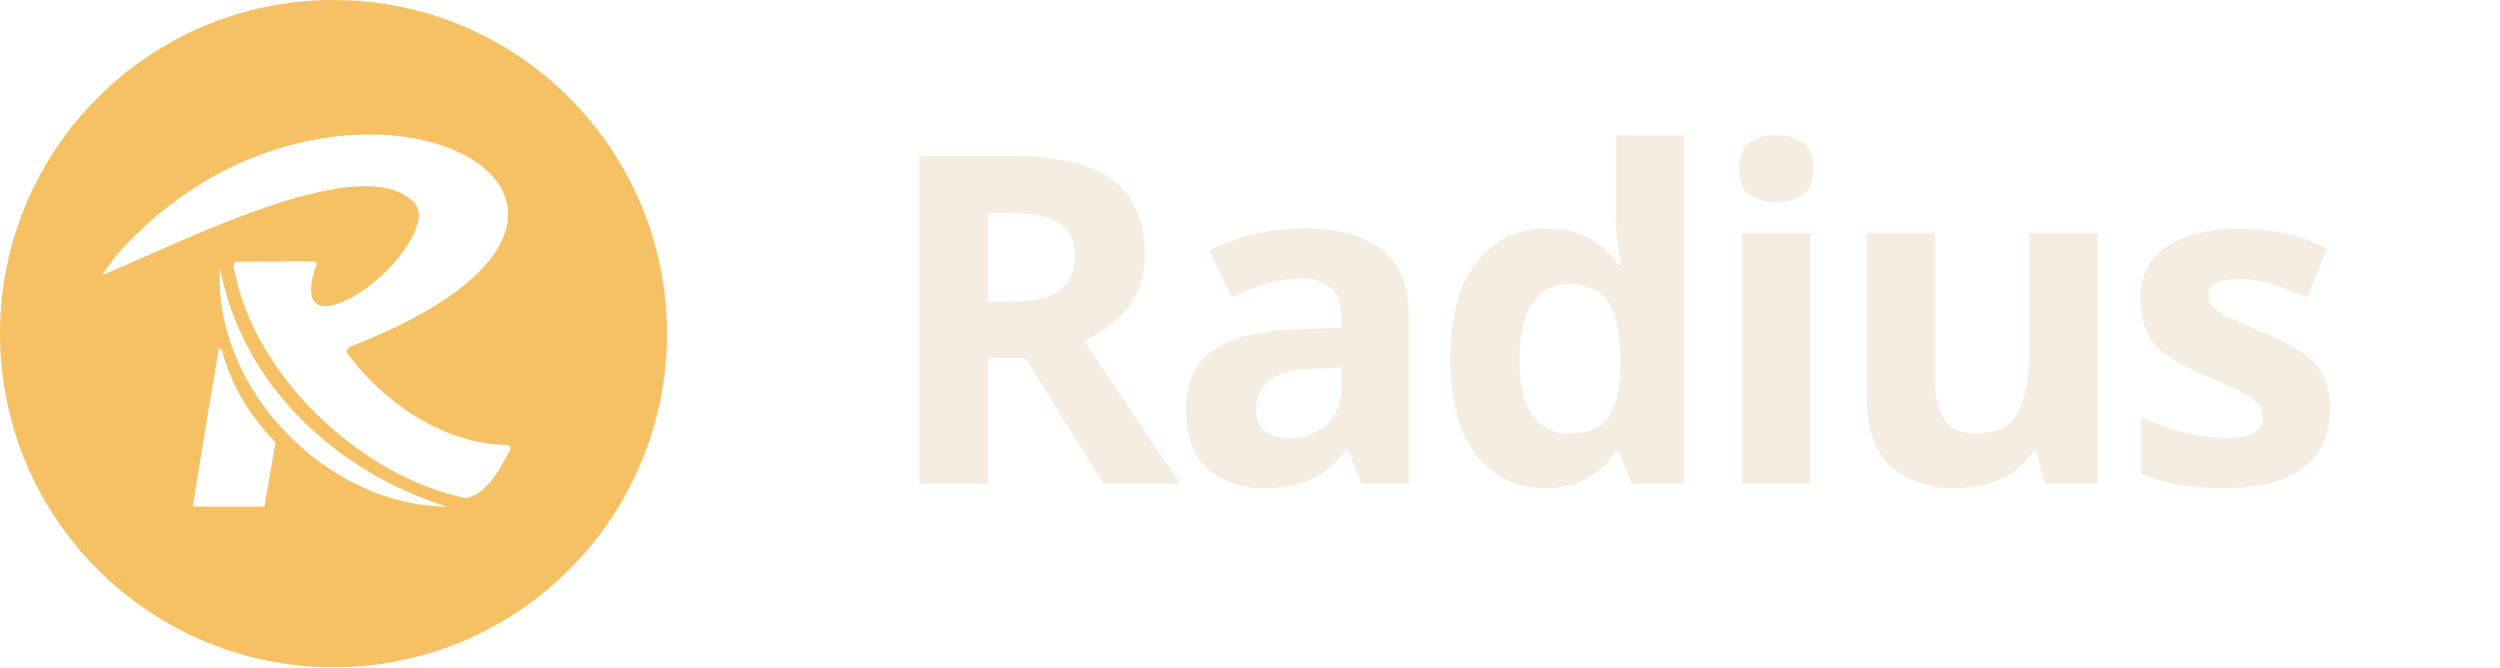
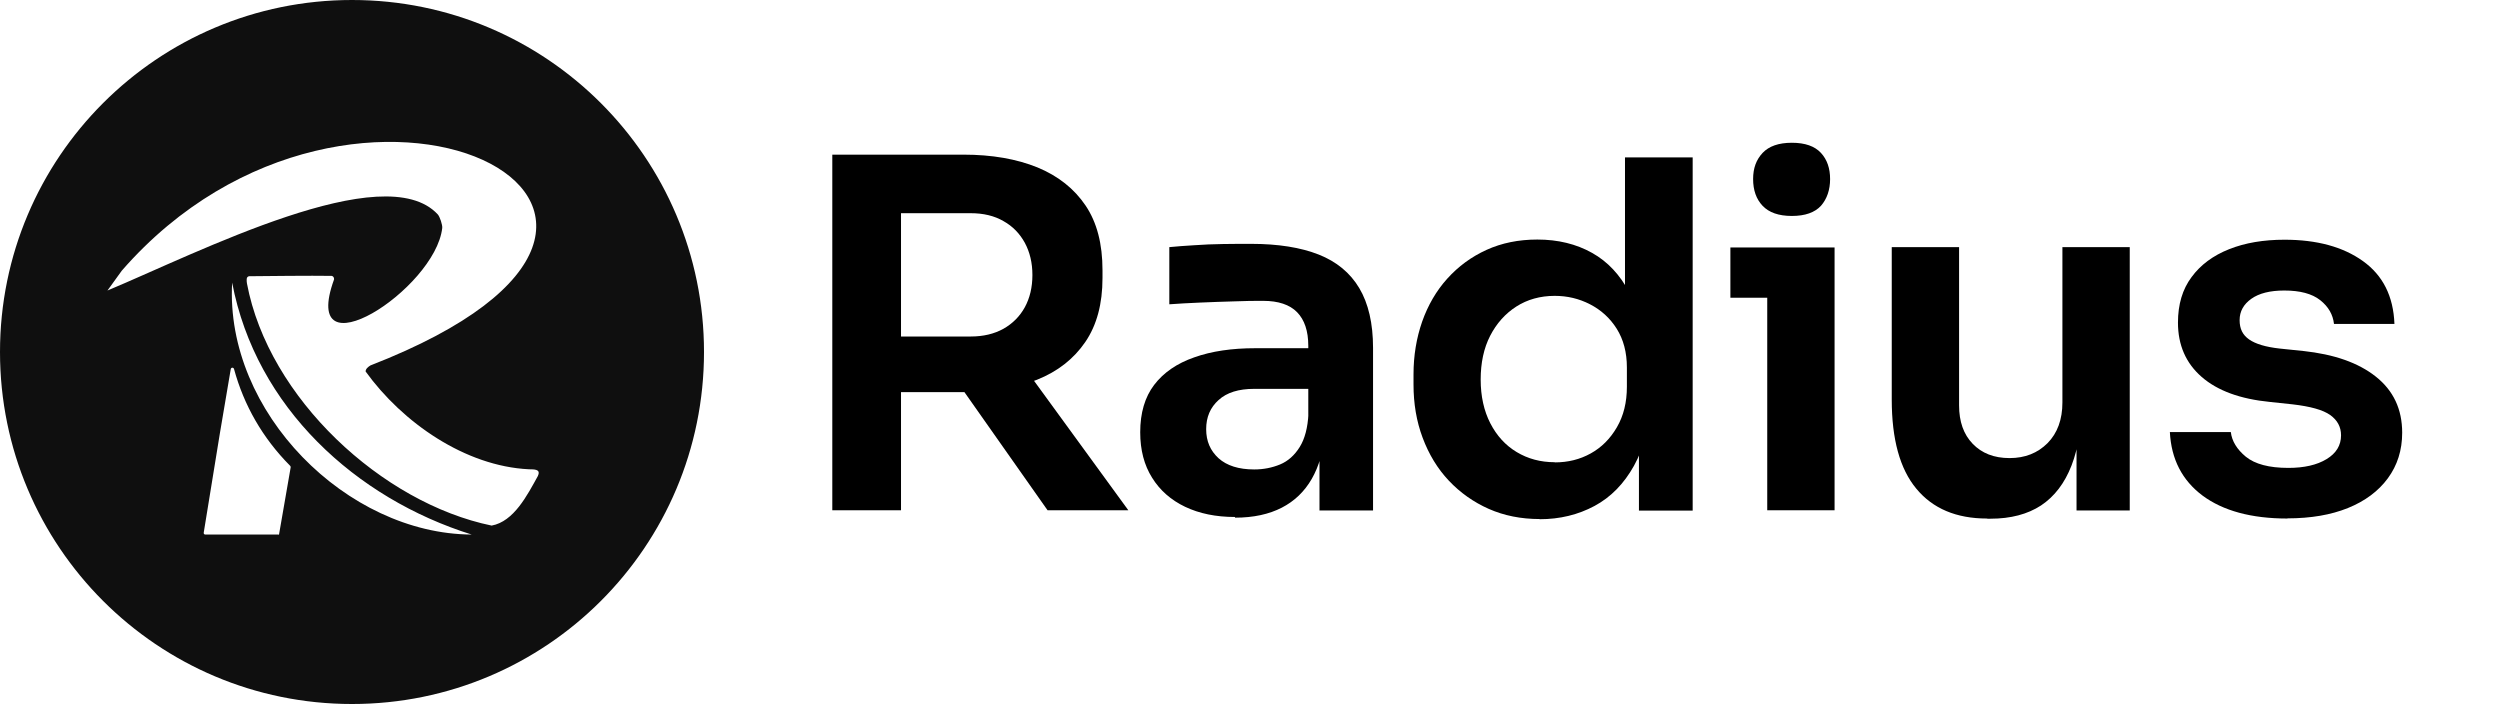
- <svg xmlns="http://www.w3.org/2000/svg" id="Layer_1" data-name="Layer 1" viewBox="0 0 153.17 40.87">
+ <svg xmlns="http://www.w3.org/2000/svg" id="Layer_1" version="1.1" viewBox="0 0 145.17 40.87">
  <defs>
    <style>
-       .cls-1 {
-         font-family: Sora-Bold, Sora;
-         font-size: 28.1px;
-         font-variation-settings: 'wght' 700;
-         font-weight: 700;
-         letter-spacing: -.03em;
-         fill: #F5EDE1;
+       .st0 {
+         isolation: isolate;
      }

-       .cls-2 {
-         fill: #F6C165;
+       .st1 {
+         fill: #0f0f0f;
      }
    </style>
  </defs>
-   <path class="cls-2" d="M20.44,0C9.15,0,0,9.15,0,20.44s9.15,20.44,20.44,20.44,20.44-9.15,20.44-20.44S31.72,0,20.44,0ZM16.18,31.04h-4.26c-.06,0-.1-.05-.09-.11l.94-5.78.63-3.72c.02-.1.16-.11.19,0,.57,2.09,1.65,4,3.26,5.62.02.02.03.05.03.08l-.68,3.92h0ZM13.48,16.41c1.38,7.26,7.2,12.53,13.91,14.63-7.24-.03-14.33-7.1-13.91-14.63ZM31.25,27.61c-.64,1.16-1.41,2.67-2.7,2.91-6.36-1.31-12.96-7.4-14.21-14.06-.02-.16-.06-.4.13-.42,1-.01,3.58-.04,4.79-.02.1.02.14.1.14.2-2.05,5.65,5.87.6,6.28-2.98.02-.18-.14-.66-.26-.79-3.09-3.34-13.91,2.22-19.18,4.42l.83-1.15c13.52-15.52,37.55-3.48,14.44,5.5-.13.08-.28.2-.28.35,2.15,2.98,5.79,5.5,9.48,5.68.27.01.71-.03.53.37Z" />
-   <text class="cls-1" transform="translate(53.8 29.63)">
-     <tspan x="0" y="0">Radius</tspan>
-   </text>
+   <path class="st1" d="M20.44,0C9.15,0,0,9.15,0,20.44s9.15,20.44,20.44,20.44,20.44-9.15,20.44-20.44S31.72,0,20.44,0ZM16.18,31.04h-4.26c-.06,0-.1-.05-.09-.11l.94-5.78.63-3.72c.02-.1.16-.11.19,0,.57,2.09,1.65,4,3.26,5.62.02.02.03.05.03.08l-.68,3.92h-.02ZM13.48,16.41c1.38,7.26,7.2,12.53,13.91,14.63-7.24-.03-14.33-7.1-13.91-14.63ZM31.25,27.61c-.64,1.16-1.41,2.67-2.7,2.91-6.36-1.31-12.96-7.4-14.21-14.06-.02-.16-.06-.4.13-.42,1-.01,3.58-.04,4.79-.02.1.02.14.1.14.2-2.05,5.65,5.87.6,6.28-2.98.02-.18-.14-.66-.26-.79-3.09-3.34-13.91,2.22-19.18,4.42l.83-1.15c13.52-15.52,37.55-3.48,14.44,5.5-.13.08-.28.2-.28.35,2.15,2.98,5.79,5.5,9.48,5.68.27.01.71-.03.53.37h.01Z" />
+   <g class="st0">
+     <g class="st0">
+       <path d="M48.33,29.63V8.98h3.99v20.65h-3.99ZM51.14,22.77v-3.23h5.23c.73,0,1.36-.15,1.9-.45.53-.3.95-.72,1.24-1.25.29-.53.44-1.16.44-1.87s-.15-1.33-.44-1.87c-.29-.53-.7-.96-1.24-1.26-.53-.31-1.17-.46-1.9-.46h-5.23v-3.4h4.81c1.65,0,3.08.25,4.29.74,1.21.5,2.14,1.24,2.8,2.22.66.98.98,2.23.98,3.75v.45c0,1.5-.33,2.74-1,3.72-.67.98-1.6,1.71-2.8,2.19-1.2.48-2.62.72-4.27.72h-4.81ZM60.83,29.63l-6.27-8.91h4.47l6.49,8.91h-4.69Z" />
+       <path d="M71.71,30.02c-1.11,0-2.07-.2-2.89-.59-.82-.39-1.47-.96-1.92-1.69-.46-.73-.69-1.61-.69-2.64,0-1.12.27-2.04.81-2.75.54-.71,1.32-1.25,2.33-1.6,1.01-.36,2.19-.53,3.54-.53h3.51v2.36h-3.57c-.9,0-1.59.21-2.07.65-.48.43-.72.99-.72,1.69s.24,1.25.72,1.69c.48.43,1.17.65,2.07.65.54,0,1.04-.1,1.5-.29s.84-.53,1.14-1.01c.3-.48.47-1.13.51-1.95l.96,1.1c-.09,1.07-.35,1.97-.77,2.7-.42.73-1,1.29-1.74,1.67-.74.38-1.64.58-2.71.58ZM76.62,29.63v-4.52h-.65v-5.03c0-.86-.22-1.51-.65-1.95-.43-.44-1.09-.66-1.97-.66-.47,0-1.03,0-1.69.03-.66.02-1.32.04-1.98.07-.67.03-1.26.06-1.78.1v-3.32c.43-.04.91-.08,1.45-.11.53-.04,1.09-.06,1.67-.07s1.12-.01,1.63-.01c1.57,0,2.88.21,3.92.62,1.04.41,1.83,1.06,2.36,1.95.53.89.8,2.05.8,3.47v9.44h-3.12Z" />
+       <path d="M89.41,30.14c-1.09,0-2.08-.2-2.96-.59s-1.66-.94-2.32-1.64c-.66-.7-1.16-1.53-1.52-2.49s-.53-1.99-.53-3.09v-.59c0-1.09.17-2.11.5-3.06.34-.96.82-1.79,1.46-2.5.64-.71,1.4-1.27,2.28-1.67.88-.4,1.86-.6,2.95-.6,1.2,0,2.26.26,3.17.77.92.51,1.64,1.29,2.18,2.32.53,1.03.83,2.32.89,3.88l-1.15-1.32v-10.42h3.93v20.51h-3.12v-6.46h.67c-.06,1.54-.38,2.82-.96,3.86-.58,1.04-1.34,1.82-2.29,2.33-.95.51-2.01.77-3.19.77ZM90.28,26.85c.77,0,1.46-.17,2.09-.52s1.13-.85,1.52-1.52.58-1.45.58-2.35v-1.12c0-.88-.2-1.63-.59-2.25s-.91-1.09-1.55-1.42c-.64-.33-1.32-.49-2.05-.49-.84,0-1.59.21-2.23.62s-1.15.98-1.52,1.7c-.37.72-.55,1.57-.55,2.54s.19,1.82.56,2.54c.37.72.88,1.28,1.53,1.67s1.38.59,2.21.59Z" />
+       <path d="M100.48,17.29v-2.92h6.04v2.92h-6.04ZM104.05,12.54c-.77,0-1.33-.2-1.7-.59s-.55-.91-.55-1.55.18-1.12.55-1.52c.37-.39.93-.59,1.7-.59s1.33.2,1.69.59c.36.39.53.9.53,1.52s-.18,1.15-.53,1.55c-.36.39-.92.59-1.69.59ZM102.62,29.63v-15.26h3.91v15.26h-3.91Z" />
+       <path d="M115.38,30.11c-1.78,0-3.15-.58-4.1-1.73-.96-1.15-1.43-2.88-1.43-5.18v-8.85h3.91v9.19c0,.94.26,1.68.79,2.23s1.24.83,2.14.83,1.63-.29,2.21-.87c.57-.58.86-1.37.86-2.36v-9.02h3.91v15.29h-3.09v-6.49h.31c0,1.56-.2,2.85-.6,3.88-.4,1.03-.99,1.8-1.77,2.32-.78.51-1.76.77-2.94.77h-.17Z" />
+       <path d="M132.83,30.11c-2.1,0-3.74-.45-4.93-1.33-1.19-.89-1.82-2.12-1.9-3.69h3.54c.06.52.35,1,.87,1.43.53.43,1.35.65,2.47.65.92,0,1.66-.17,2.22-.51s.84-.8.84-1.38c0-.49-.21-.88-.63-1.18-.42-.3-1.15-.5-2.18-.62l-1.32-.14c-1.72-.17-3.04-.65-3.96-1.45s-1.38-1.85-1.38-3.16c0-1.05.26-1.93.79-2.64.52-.71,1.25-1.25,2.18-1.62s2-.55,3.22-.55c1.87,0,3.39.41,4.55,1.24,1.16.83,1.77,2.04,1.83,3.65h-3.51c-.06-.54-.32-1-.8-1.38-.48-.38-1.18-.56-2.09-.56-.82,0-1.46.16-1.91.48-.45.32-.68.73-.68,1.24s.18.86.55,1.12c.37.26.96.44,1.78.53l1.35.14c1.8.19,3.21.68,4.23,1.49,1.02.81,1.53,1.89,1.53,3.26,0,1.01-.28,1.89-.83,2.64s-1.33,1.33-2.32,1.73c-.99.4-2.16.6-3.51.6Z" />
+     </g>
+   </g>
</svg>
